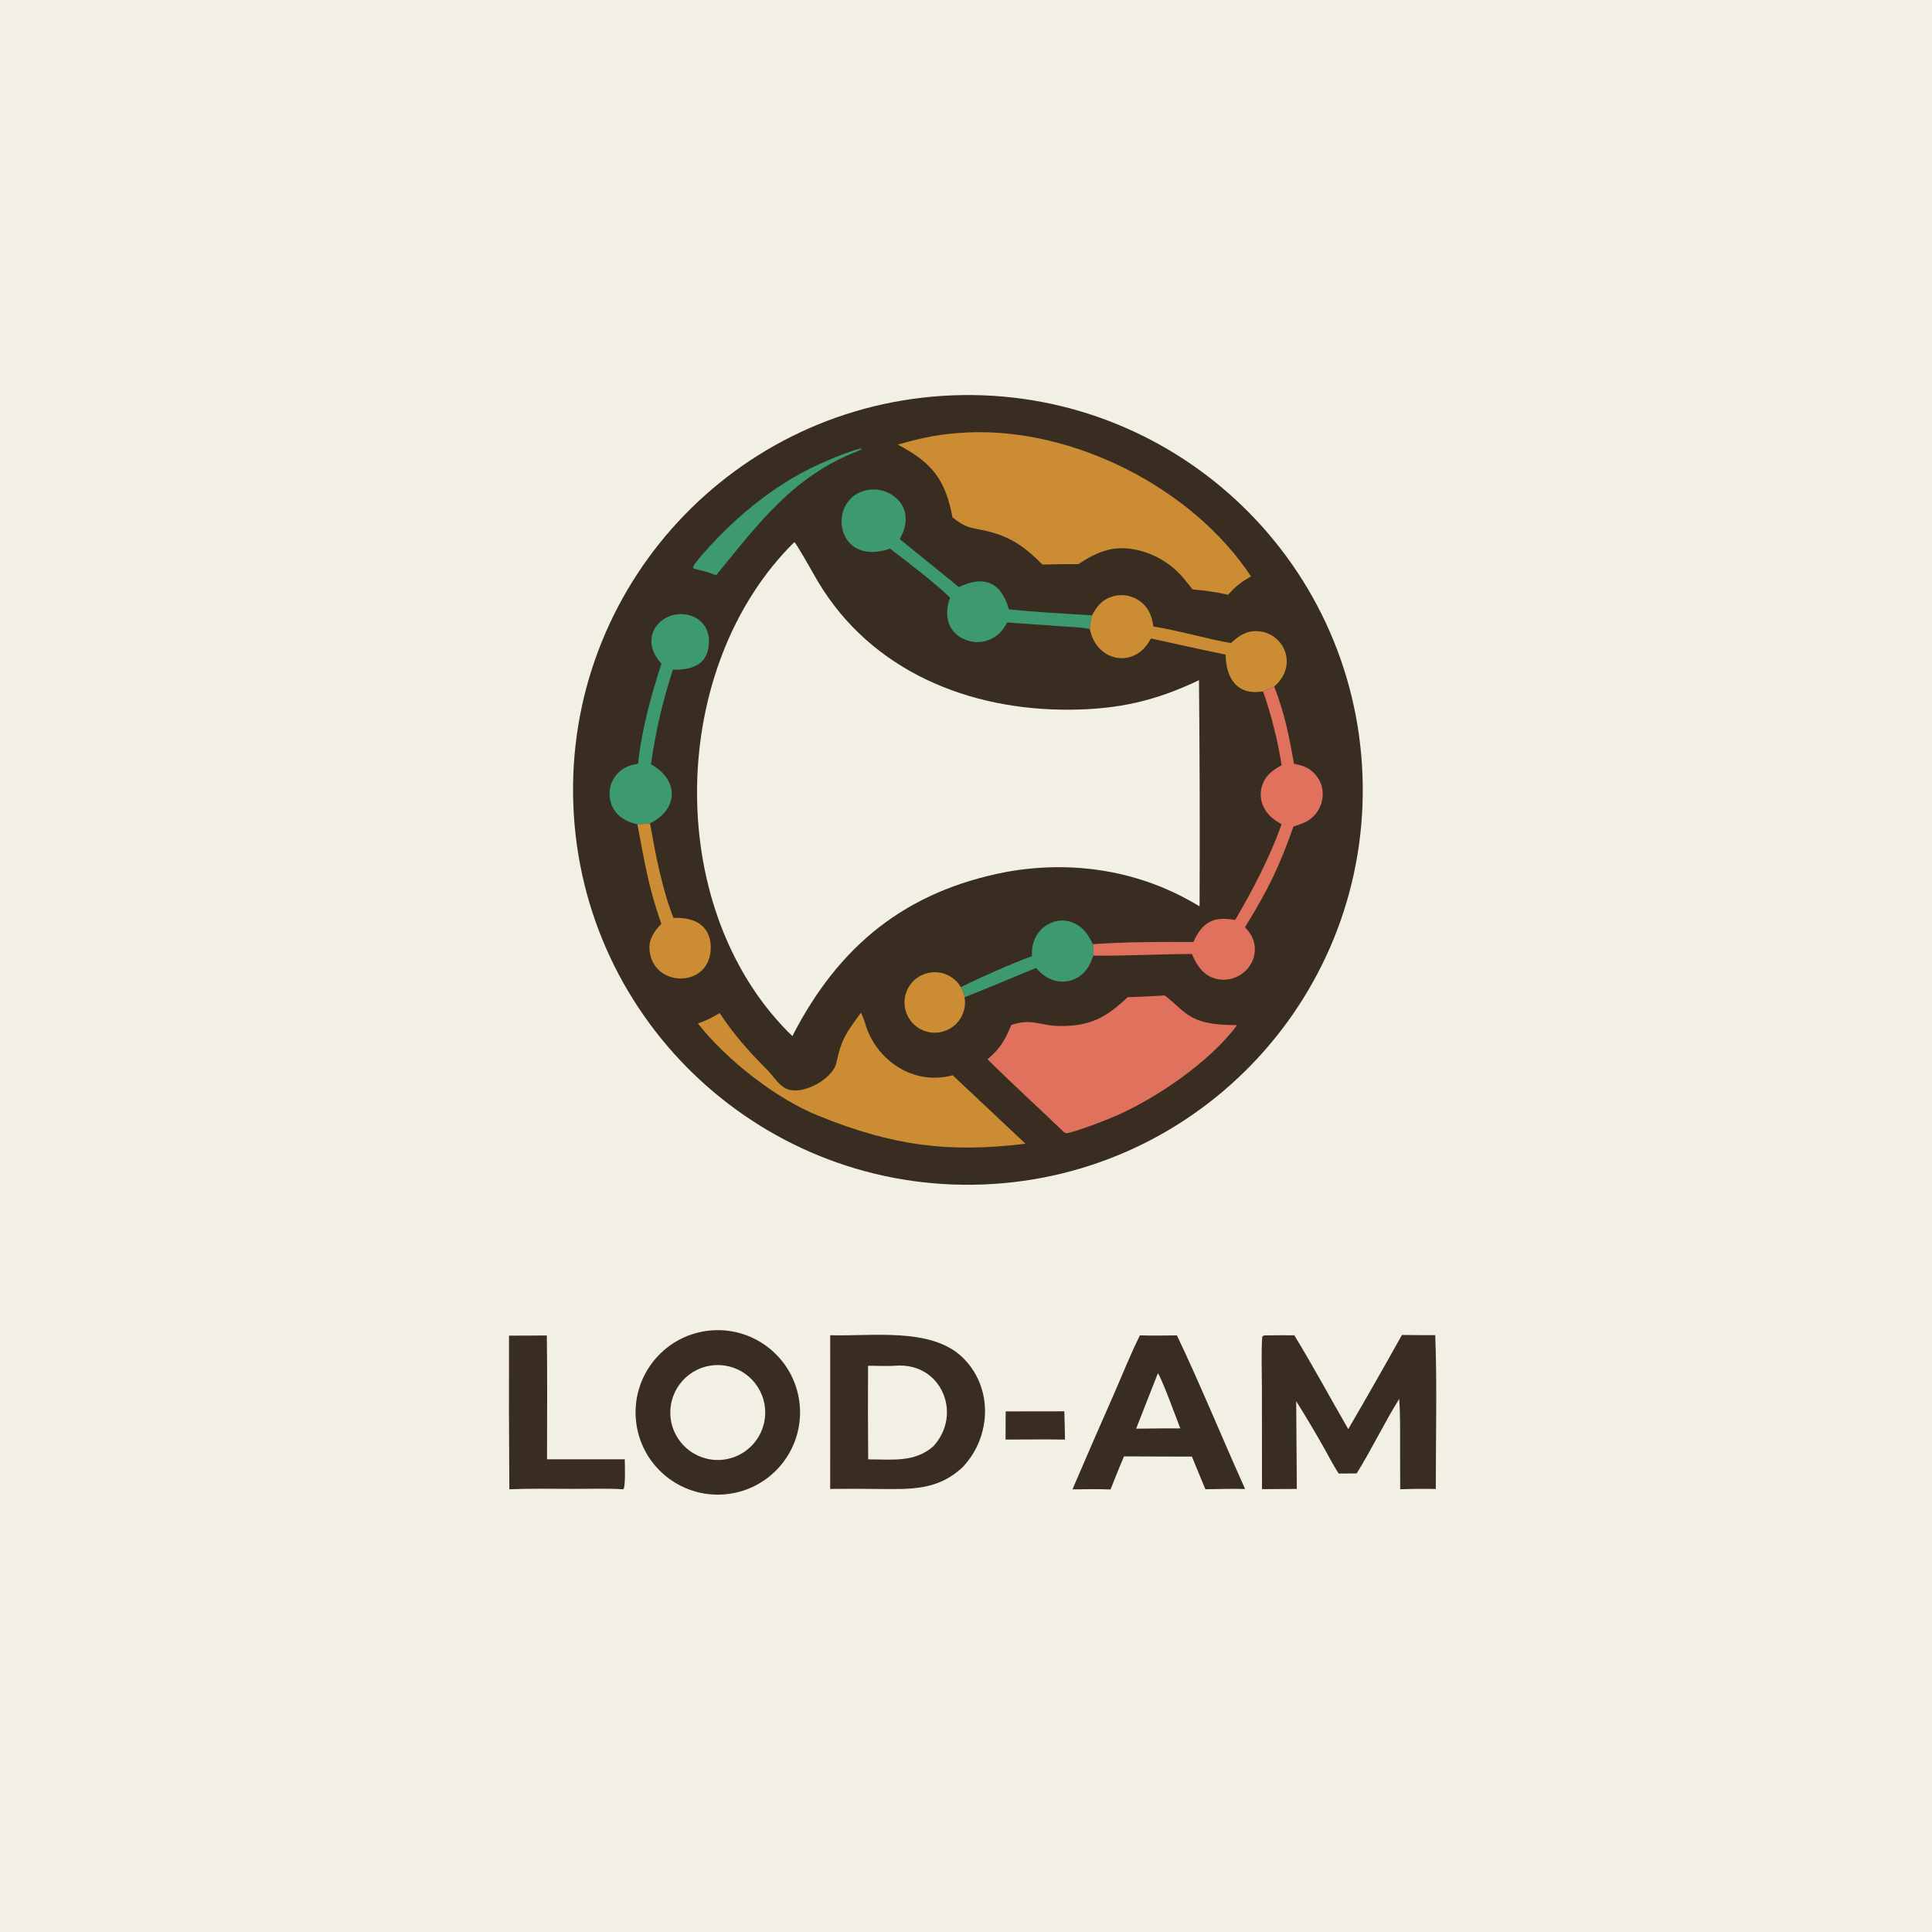
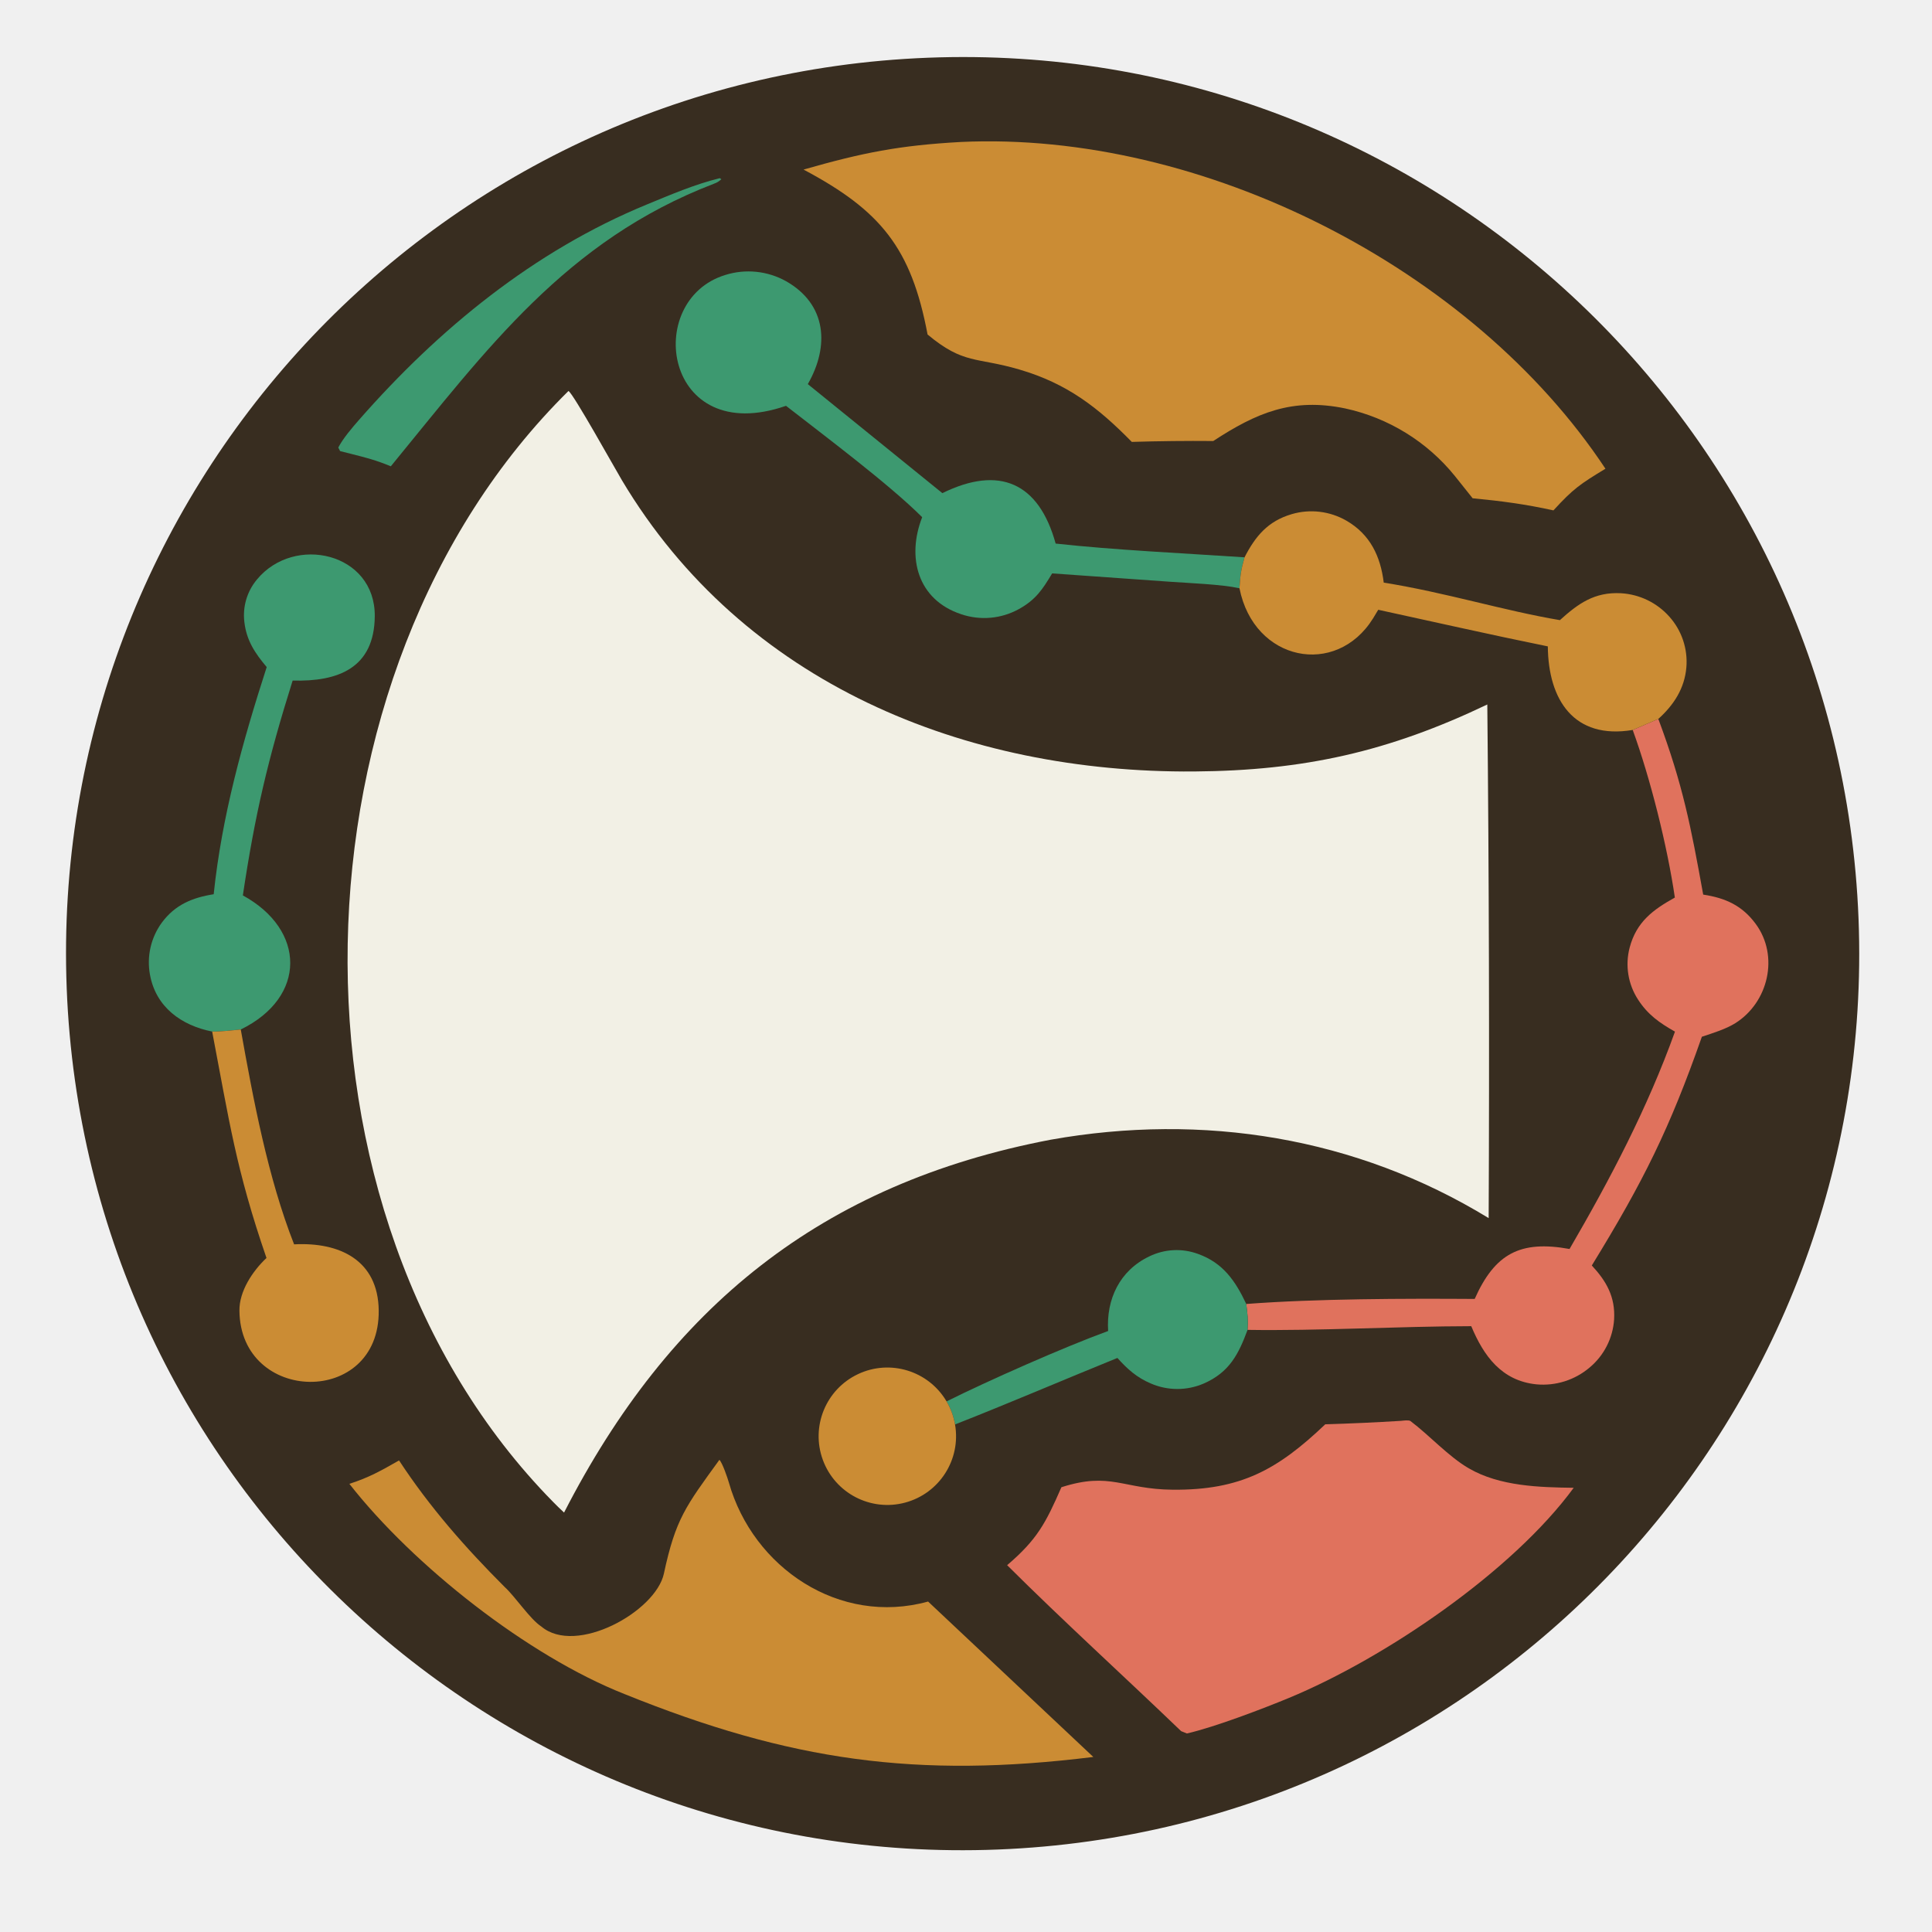
- <svg xmlns="http://www.w3.org/2000/svg" width="1024" height="1024" viewBox="0 0 1024 1024">
-   <path fill="#F2F0E5" d="M0 0L1024 0L1024 1024L0 1024L0 0Z" />
-   <path fill="#382D20" d="M504.973 209.541C620.433 205.104 717.644 295.077 722.135 410.535C726.626 525.993 636.698 623.246 521.241 627.79C405.709 632.338 308.38 542.338 303.885 426.804C299.391 311.27 389.436 213.982 504.973 209.541Z" />
-   <path fill="#F2F0E5" d="M421.006 287.335C422.111 287.899 431.725 305.227 433.508 308.214C461.842 355.682 513.583 376.55 567.059 376.15C592.692 375.958 612.413 371.53 635.481 360.514C635.88 400.476 635.986 440.44 635.799 480.404C604.857 461.48 569.095 455.781 533.565 462.103C480.001 472.332 444.574 501.188 419.977 549.135C419.089 548.316 418.223 547.474 417.38 546.609C351.366 479.422 354.435 352.991 421.006 287.335Z" />
-   <path fill="#CB8C34" d="M512.561 229.211C568.881 226.577 631.995 258.547 663.058 305.481C657.128 309.081 655.541 310.15 650.919 315.205C644.412 313.767 638.642 313 632.06 312.38L627.937 307.212C621.451 299.175 612.41 293.599 602.317 291.409C589.928 288.846 581.597 292.425 571.513 299.012C565.173 298.958 558.833 299.027 552.497 299.219C544.607 291.163 537.375 285.588 526.293 282.335C516.1 279.344 513.312 281.211 504.827 274.151C501.02 253.907 493.829 245.189 475.877 235.652C489.768 231.679 498.213 230.014 512.561 229.211Z" />
-   <path fill="#E0725D" d="M615.347 527.726C615.857 527.671 617.172 527.494 617.544 527.774C621.953 531.085 626.399 536.042 631.156 538.809C638.386 543.014 647.668 543.241 655.647 543.354C641.363 562.862 611.691 583.079 589.177 592.405C583.267 594.852 571.965 599.186 565.37 600.7C564.918 600.519 564.465 600.337 564.013 600.156C550.647 587.306 536.481 574.452 523.4 561.416C530.43 555.416 532.413 551.579 536.066 543.225C547.574 539.532 550.376 543.701 562.052 543.8C577.945 543.935 586.561 539.096 597.658 528.534C603.558 528.358 609.455 528.088 615.347 527.726Z" />
-   <path fill="#CB8C34" d="M456.237 536.825C456.929 537.483 458.174 541.163 458.456 542.157C464.086 561.978 484.222 575.633 504.948 569.904L543.516 606.182C502.323 611.271 472.751 607.123 434.099 591.504C411.506 582.587 384.766 561.477 369.864 542.43C374.496 540.94 377.246 539.363 381.457 536.967C388.608 547.87 396.915 557.307 406.091 566.487C408.553 568.712 412.033 574.024 414.667 575.73C422.756 582.58 441.378 572.248 443.278 563.386C446.014 550.63 448.371 547.67 456.237 536.825Z" />
-   <path fill="#E0725D" d="M675.402 363.885C681.123 379.235 682.968 388.818 685.875 404.889C691.1 405.688 694.98 407.447 698.135 411.731C703.655 419.225 701.092 430.065 693.363 434.908C691.155 436.291 688.081 437.236 685.566 438.07C678.017 459.578 671.933 471.822 659.875 491.46C663.296 495.142 665.376 498.795 665.081 504.03C664.798 508.415 662.723 512.49 659.342 515.297C655.91 518.206 651.453 519.615 646.973 519.208C638.822 518.397 634.636 512.571 631.735 505.629C614.726 505.657 596.04 506.751 579.518 506.492C579.685 504.03 579.517 502.917 579.218 500.445C595.533 499.206 616.11 499.163 632.536 499.269C637.248 488.686 643.171 485.519 654.678 487.611C664.222 471.201 672.852 454.782 679.288 436.872C675.736 434.874 672.952 432.925 670.698 429.44C668.337 425.842 667.614 421.411 668.711 417.249C670.307 411.209 674.231 408.383 679.259 405.582C677.512 393.601 673.529 377.722 669.421 366.459L675.402 363.885Z" />
-   <path fill="#3D9970" d="M471.785 290.797C443.262 300.685 438.296 266.137 457.625 260.249C462.329 258.777 467.431 259.294 471.745 261.68C481.34 267.093 481.952 276.889 476.873 285.73L508.281 311.181C521.568 304.648 530.801 308.711 534.724 322.953C548.496 324.464 564.879 325.226 578.814 326.159C577.925 329.348 577.856 330.175 577.633 333.38C573.438 332.466 566.007 332.187 561.509 331.869L533.908 329.913C531.689 333.609 530.124 336.037 526.152 338.237C522.025 340.522 517.126 340.958 512.661 339.438C502.457 336.048 499.918 326.165 503.567 316.796C495.85 309.086 480.799 297.829 471.785 290.797Z" />
-   <path fill="#CB8C34" d="M578.814 326.159C581.339 321.256 584.235 317.722 589.835 316.081C594.11 314.827 598.712 315.374 602.574 317.595C608.133 320.801 610.555 325.917 611.307 332.068C625.714 334.358 639.405 338.636 652.426 340.823C656.68 336.976 660.488 334.214 666.672 334.543C671.002 334.791 675.056 336.746 677.946 339.98C680.863 343.219 682.311 347.52 681.946 351.863C681.528 356.784 678.991 360.647 675.402 363.885L669.421 366.459C655.666 368.759 649.713 359.391 649.608 346.95C636.487 344.291 623.129 341.247 610.024 338.404C609.624 339.087 609.216 339.764 608.798 340.436C600.207 354.229 581.022 350.5 577.633 333.38C577.856 330.175 577.925 329.348 578.814 326.159Z" />
-   <path fill="#3D9970" d="M350.566 351.778C347.844 348.55 345.848 345.589 345.348 341.238C344.921 337.678 345.982 334.099 348.282 331.347C357.002 320.762 375.932 325.07 375.792 339.93C375.678 352.006 367.261 355.225 356.624 354.929C350.881 373.177 347.82 386.195 345 405.077C359.695 413.1 359.957 428.833 344.513 436.377C342.52 436.564 339.772 436.909 337.837 436.857C330.638 435.433 324.674 431.141 323.313 423.552C322.537 419.303 323.539 414.921 326.086 411.432C329.181 407.248 333.237 405.584 338.193 404.802C340.076 386.643 344.987 369.058 350.566 351.778Z" />
-   <path fill="#CB8C34" d="M337.837 436.857C339.772 436.909 342.52 436.564 344.513 436.377C347.442 452.759 350.848 470.982 356.962 486.528C367.512 485.96 376.587 490.169 376.714 501.98C376.954 524.535 344.4 523.806 344.201 502.006C344.144 497.456 347.277 492.76 350.517 489.707C343.38 469.018 341.811 457.624 337.837 436.857Z" />
-   <path fill="#3D9970" d="M546.973 506.752C546.51 499.334 549.664 492.646 556.567 489.348C560.134 487.601 564.262 487.393 567.987 488.773C573.825 490.877 576.682 495.079 579.218 500.445C579.517 502.917 579.685 504.03 579.518 506.492C577.436 512.105 575.322 516.381 569.288 519.02C565.356 520.714 560.901 520.714 556.97 519.02C553.71 517.648 551.462 515.652 549.141 513.046C536.576 518.143 523.8 523.637 511.237 528.567C510.906 526.669 510.236 524.846 509.259 523.186C518.994 518.335 536.697 510.502 546.973 506.752Z" />
-   <path fill="#CB8C34" d="M511.237 528.567C512.661 536.743 507.613 544.655 499.597 546.808C491.582 548.961 483.248 544.642 480.385 536.853C477.522 529.063 481.075 520.375 488.577 516.825C496.078 513.274 505.049 516.033 509.259 523.186C510.236 524.846 510.906 526.669 511.237 528.567Z" />
-   <path fill="#3D9970" d="M456.331 237.658L456.691 237.911C456.013 238.493 455.788 238.638 454.956 238.958C420.384 252.228 401.908 277.652 379.54 304.914C375.986 303.45 373.86 302.924 370.106 301.973L367.704 301.369L367.274 300.539C368.37 298.414 370.503 295.919 372.129 294.064C390.731 272.841 412.969 254.638 439.254 243.821C444.814 241.533 450.485 239.095 456.331 237.658Z" />
-   <path fill="#382D20" d="M374.818 705.377C398.623 702.273 420.457 719.001 423.656 742.793C426.854 766.586 410.213 788.486 386.433 791.779C362.519 795.09 340.469 778.335 337.253 754.408C334.036 730.482 350.879 708.498 374.818 705.377Z" />
-   <path fill="#F2F0E5" d="M379.083 723.553C392.864 722.815 404.666 733.321 405.529 747.095C406.392 760.869 395.995 772.766 382.229 773.754C368.285 774.756 356.2 764.194 355.326 750.241C354.451 736.288 365.123 724.3 379.083 723.553Z" />
-   <path fill="#382D20" d="M440.027 707.695C461.69 708.402 493.195 703.405 509.847 719.162C526.45 734.872 525.73 761.161 510.319 777.539C497.049 790.063 482.667 789.3 465.854 789.18C457.24 789.061 448.625 789.055 440.012 789.161L440.027 707.695Z" />
-   <path fill="#F2F0E5" d="M460.082 723.889C464.483 723.849 470.449 724.192 474.674 723.858C498.779 721.952 510.533 749.356 494.628 766.633C484.708 775.253 472.85 773.502 460.151 773.49C460.023 756.957 460 740.423 460.082 723.889Z" />
-   <path fill="#382D20" d="M743.065 707.547C748.944 707.637 754.824 707.672 760.704 707.652C761.718 732.942 760.974 763.514 761.008 789.196C754.717 789.057 748.423 789.105 742.135 789.341L742.081 770.625C742.041 761.73 742.301 750.115 741.587 741.465C733.748 754.071 726.874 768.447 719.057 780.951L709.556 781.008C706.863 777.045 703.629 770.725 701.126 766.3C696.589 758.314 691.882 750.425 687.008 742.64L687.343 789.158C681.189 789.162 675.035 789.202 668.882 789.28L668.846 736.175C668.841 729.327 668.401 714.661 669.053 708.378C670.176 707.492 670.516 707.814 672.31 707.763C676.794 707.655 681.497 707.736 685.999 707.744C695.556 723.285 705.338 741.46 714.602 757.464C724.241 740.912 733.73 724.272 743.065 707.547Z" />
-   <path fill="#382D20" d="M604.2 707.761C610.51 708.003 617.429 707.832 623.798 707.784C636.103 733.596 647.997 762.737 659.942 789.21C653.433 788.977 645.485 789.253 638.869 789.318L631.713 772L624.185 772.014L595.766 771.915C593.28 777.549 590.911 783.707 588.598 789.456C581.884 789.145 575.152 789.315 568.429 789.397C575.675 772.468 583.02 755.581 590.466 738.739C594.651 729.187 599.566 716.872 604.2 707.761Z" />
-   <path fill="#F2F0E5" d="M613.698 727.862C615.606 730.106 623.813 752.545 625.574 757.07L614.746 757.092L602.165 757.231L613.698 727.862Z" />
-   <path fill="#382D20" d="M269.79 707.913C276.469 707.941 283.148 707.91 289.826 707.822C290.16 729.456 289.924 751.774 289.931 773.463L331.148 773.468C331.158 776.086 331.645 788.066 330.383 789.356C322.544 788.808 312.098 789.151 304.085 789.129C292.972 789.097 281.007 788.892 269.958 789.347C269.76 762.203 269.704 735.058 269.79 707.913Z" />
-   <path fill="#382D20" d="M533.024 748.064L564.105 748.022C564.327 752.944 564.36 758.066 564.462 763.008C554.077 762.83 543.368 762.982 532.96 763.003L533.024 748.064Z" />
+ <svg xmlns="http://www.w3.org/2000/svg" width="1024" height="1024" viewBox="0 0 1024 1024" version="1.1" id="svg23">
+   <defs id="defs23" />
+   <path fill="#F2F0E5" d="M0 0L1024 0L1024 1024L0 1024L0 0Z" id="path1" style="fill:#ffffff;fill-opacity:0" />
+   <path fill="#382d20" d="M 491.962,30.588 C 754.132,20.513 974.865,224.811 985.063,486.976 995.26,749.142 791.064,969.97 528.901,980.288 266.567,990.615 45.567,786.256 35.36,523.918 25.156,261.579 229.617,40.672 491.962,30.588 Z" id="path2" style="stroke-width:2.271" />
+   <path fill="#f2f0e5" d="m 301.302,207.231 c 2.509,1.281 24.339,40.627 28.388,47.409 64.337,107.784 181.823,155.168 303.249,154.259 58.204,-0.436 102.983,-10.49 155.363,-35.504 0.906,90.74 1.147,181.485 0.722,272.229 C 718.764,602.655 637.561,589.714 556.885,604.07 435.259,627.296 354.817,692.818 298.965,801.689 296.949,799.83 294.983,797.918 293.068,795.954 143.173,643.395 150.142,356.314 301.302,207.231 Z" id="path3" style="stroke-width:2.271" />
+   <path fill="#cb8c34" d="M 509.192,75.252 C 637.075,69.271 780.386,141.864 850.919,248.435 c -13.465,8.174 -17.069,10.602 -27.564,22.08 -14.775,-3.265 -27.877,-5.007 -42.822,-6.415 l -9.362,-11.735 c -14.727,-18.249 -35.257,-30.91 -58.174,-35.883 -28.131,-5.82 -47.048,2.307 -69.945,17.264 -14.396,-0.123 -28.792,0.034 -43.179,0.47 -17.915,-18.292 -34.337,-30.951 -59.5,-38.338 -23.145,-6.792 -29.475,-2.552 -48.742,-18.583 -8.644,-45.967 -24.973,-65.763 -65.736,-87.418 31.542,-9.021 50.717,-12.802 83.297,-14.625 z" id="path4" style="stroke-width:2.271" />
+   <path fill="#e0725d" d="m 742.584,753.077 c 1.158,-0.125 4.144,-0.527 4.989,0.109 10.011,7.518 20.107,18.774 30.908,25.057 16.417,9.548 37.493,10.064 55.611,10.32 -32.434,44.296 -99.809,90.202 -150.931,111.378 -13.42,5.556 -39.083,15.397 -54.058,18.835 -1.026,-0.411 -2.055,-0.824 -3.081,-1.235 -30.35,-29.178 -62.516,-58.365 -92.218,-87.965 15.963,-13.624 20.465,-22.336 28.76,-41.306 26.131,-8.386 32.493,1.081 59.005,1.306 36.088,0.307 55.652,-10.681 80.849,-34.664 13.397,-0.4 26.787,-1.013 40.166,-1.835 z" id="path5" style="stroke-width:2.271" />
+   <path fill="#cb8c34" d="m 381.299,773.738 c 1.571,1.494 4.398,9.85 5.039,12.107 12.784,45.007 58.506,76.013 105.567,63.004 l 87.575,82.375 c -93.535,11.555 -160.683,2.137 -248.449,-33.329 -51.301,-20.247 -112.018,-68.181 -145.856,-111.43 10.518,-3.383 16.762,-6.964 26.324,-12.405 16.237,24.757 35.1,46.185 55.935,67.03 5.59,5.052 13.492,17.114 19.473,20.988 18.367,15.554 60.652,-7.906 64.966,-28.029 6.213,-28.965 11.564,-35.686 29.425,-60.311 z" id="path6" style="stroke-width:2.271" />
+   <path fill="#e0725d" d="m 878.948,381.05 c 12.99,34.855 17.18,56.614 23.781,93.106 11.864,1.814 20.674,5.808 27.838,15.536 12.534,17.016 6.714,41.63 -10.836,52.627 -5.014,3.14 -11.994,5.286 -17.704,7.18 -17.141,48.837 -30.956,76.639 -58.335,121.23 7.768,8.361 12.491,16.655 11.821,28.542 -0.643,9.957 -5.354,19.21 -13.031,25.584 -7.793,6.605 -17.913,9.805 -28.086,8.881 -18.508,-1.841 -28.013,-15.07 -34.6,-30.833 -38.622,0.064 -81.051,2.548 -118.567,1.96 0.379,-5.59 -0.002,-8.118 -0.681,-13.731 37.046,-2.813 83.769,-2.911 121.067,-2.67 10.699,-24.03 24.148,-31.222 50.277,-26.471 21.671,-37.261 41.267,-74.543 55.881,-115.211 -8.065,-4.537 -14.387,-8.962 -19.505,-16.876 -5.361,-8.17 -7.003,-18.231 -4.512,-27.682 3.624,-13.715 12.534,-20.132 23.951,-26.492 -3.967,-27.205 -13.011,-63.261 -22.339,-88.835 z" id="path7" style="stroke-width:2.271" />
+   <path fill="#3d9970" d="m 416.603,215.092 c -64.766,22.452 -76.042,-55.994 -32.153,-69.364 10.681,-3.342 22.266,-2.168 32.062,3.249 21.787,12.291 23.177,34.534 11.644,54.609 l 71.317,57.791 c 30.17,-14.834 51.135,-5.609 60.043,26.73 31.271,3.431 68.472,5.161 100.113,7.28 -2.019,7.241 -2.175,9.119 -2.682,16.396 -9.525,-2.075 -26.399,-2.709 -36.612,-3.431 l -62.672,-4.441 c -5.039,8.392 -8.592,13.906 -17.611,18.901 -9.371,5.188 -20.495,6.178 -30.633,2.727 -23.17,-7.698 -28.935,-30.138 -20.649,-51.412 -17.523,-17.507 -51.698,-43.068 -72.166,-59.035 z" id="path8" style="stroke-width:2.271" />
+   <path fill="#cb8c34" d="m 659.63,295.387 c 5.733,-11.133 12.309,-19.158 25.025,-22.884 9.707,-2.847 20.157,-1.605 28.926,3.438 12.623,7.28 18.122,18.896 19.83,32.863 32.713,5.2 63.801,14.914 93.367,19.88 9.659,-8.735 18.306,-15.007 32.348,-14.26 9.832,0.563 19.037,5.002 25.599,12.346 6.624,7.355 9.911,17.121 9.083,26.982 -0.949,11.174 -6.71,19.945 -14.859,27.298 l -13.581,5.845 c -31.233,5.223 -44.75,-16.049 -44.989,-44.298 -29.793,-6.038 -60.125,-12.95 -89.882,-19.405 -0.908,1.551 -1.835,3.088 -2.784,4.614 -19.507,31.319 -63.07,22.852 -70.765,-16.022 0.506,-7.277 0.663,-9.155 2.682,-16.396 z" id="path9" style="stroke-width:2.271" />
+   <path fill="#3d9970" d="m 141.357,353.559 c -6.181,-7.33 -10.713,-14.053 -11.848,-23.933 -0.97,-8.084 1.44,-16.21 6.662,-22.459 19.8,-24.035 62.784,-14.253 62.466,19.489 -0.259,27.42 -19.371,34.73 -43.524,34.058 -13.04,41.435 -19.991,70.994 -26.394,113.869 33.367,18.217 33.962,53.942 -1.106,71.072 -4.525,0.425 -10.765,1.208 -15.159,1.09 -16.346,-3.233 -29.889,-12.979 -32.979,-30.211 -1.762,-9.648 0.513,-19.598 6.297,-27.52 7.028,-9.5 16.237,-13.279 27.491,-15.054 4.276,-41.233 15.427,-81.162 28.095,-120.399 z" id="path10" style="stroke-width:2.271" />
+   <path fill="#cb8c34" d="m 112.453,546.745 c 4.394,0.118 10.633,-0.665 15.159,-1.09 6.651,37.198 14.385,78.576 28.267,113.876 23.955,-1.29 44.562,8.267 44.85,35.086 0.545,51.215 -73.374,49.559 -73.826,0.059 -0.129,-10.332 6.985,-20.995 14.341,-27.927 -16.206,-46.978 -19.768,-72.85 -28.792,-120.004 z" id="path11" style="stroke-width:2.271" />
+   <path fill="#3d9970" d="m 587.33,705.452 c -1.051,-16.844 6.11,-32.03 21.785,-39.519 8.099,-3.967 17.473,-4.439 25.931,-1.306 13.256,4.777 19.743,14.319 25.502,26.503 0.679,5.613 1.06,8.14 0.681,13.731 -4.728,12.745 -9.528,22.455 -23.229,28.447 -8.928,3.846 -19.044,3.846 -27.97,0 -7.402,-3.115 -12.507,-7.648 -17.777,-13.565 -28.531,11.574 -57.541,24.049 -86.067,35.243 -0.752,-4.31 -2.273,-8.449 -4.491,-12.218 22.105,-11.015 62.302,-28.801 85.636,-37.316 z" id="path12" style="stroke-width:2.271" />
+   <path fill="#cb8c34" d="m 506.185,754.987 c 3.233,18.565 -8.229,36.53 -26.43,41.419 -18.199,4.889 -37.123,-4.918 -43.624,-22.604 -6.501,-17.688 1.567,-37.416 18.601,-45.477 17.032,-8.063 37.402,-1.798 46.962,14.444 2.218,3.769 3.74,7.909 4.491,12.218 z" id="path13" style="stroke-width:2.271" />
+   <path fill="#3d9970" d="m 381.513,94.432 0.817,0.574 c -1.54,1.322 -2.05,1.651 -3.94,2.377 -78.501,30.132 -120.454,87.861 -171.244,149.763 -8.07,-3.324 -12.897,-4.519 -21.421,-6.678 l -5.454,-1.371 -0.976,-1.885 c 2.489,-4.825 7.332,-10.49 11.024,-14.703 42.239,-48.19 92.734,-89.523 152.418,-114.085 12.625,-5.195 25.502,-10.731 38.776,-13.994 z" id="path14" style="stroke-width:2.271" />
</svg>
